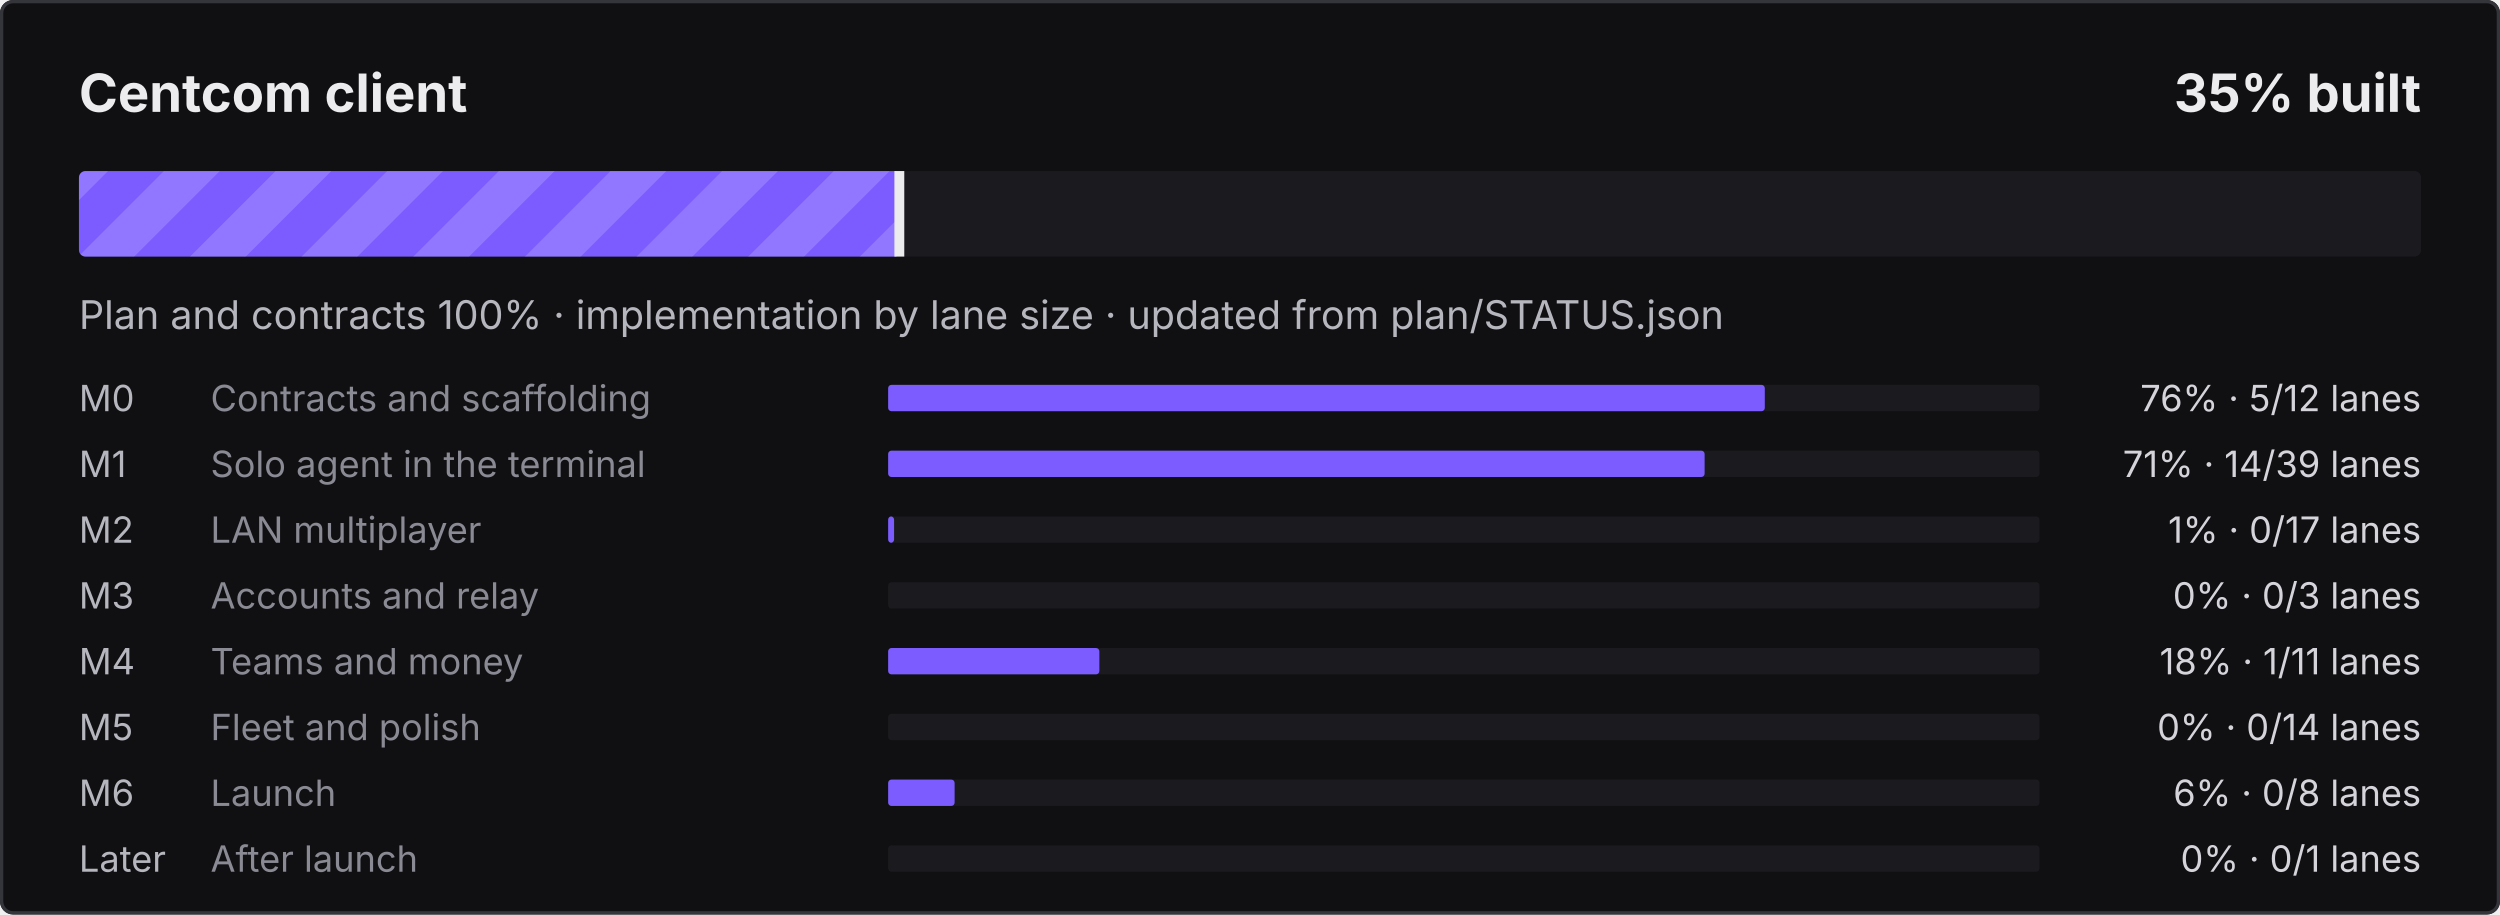
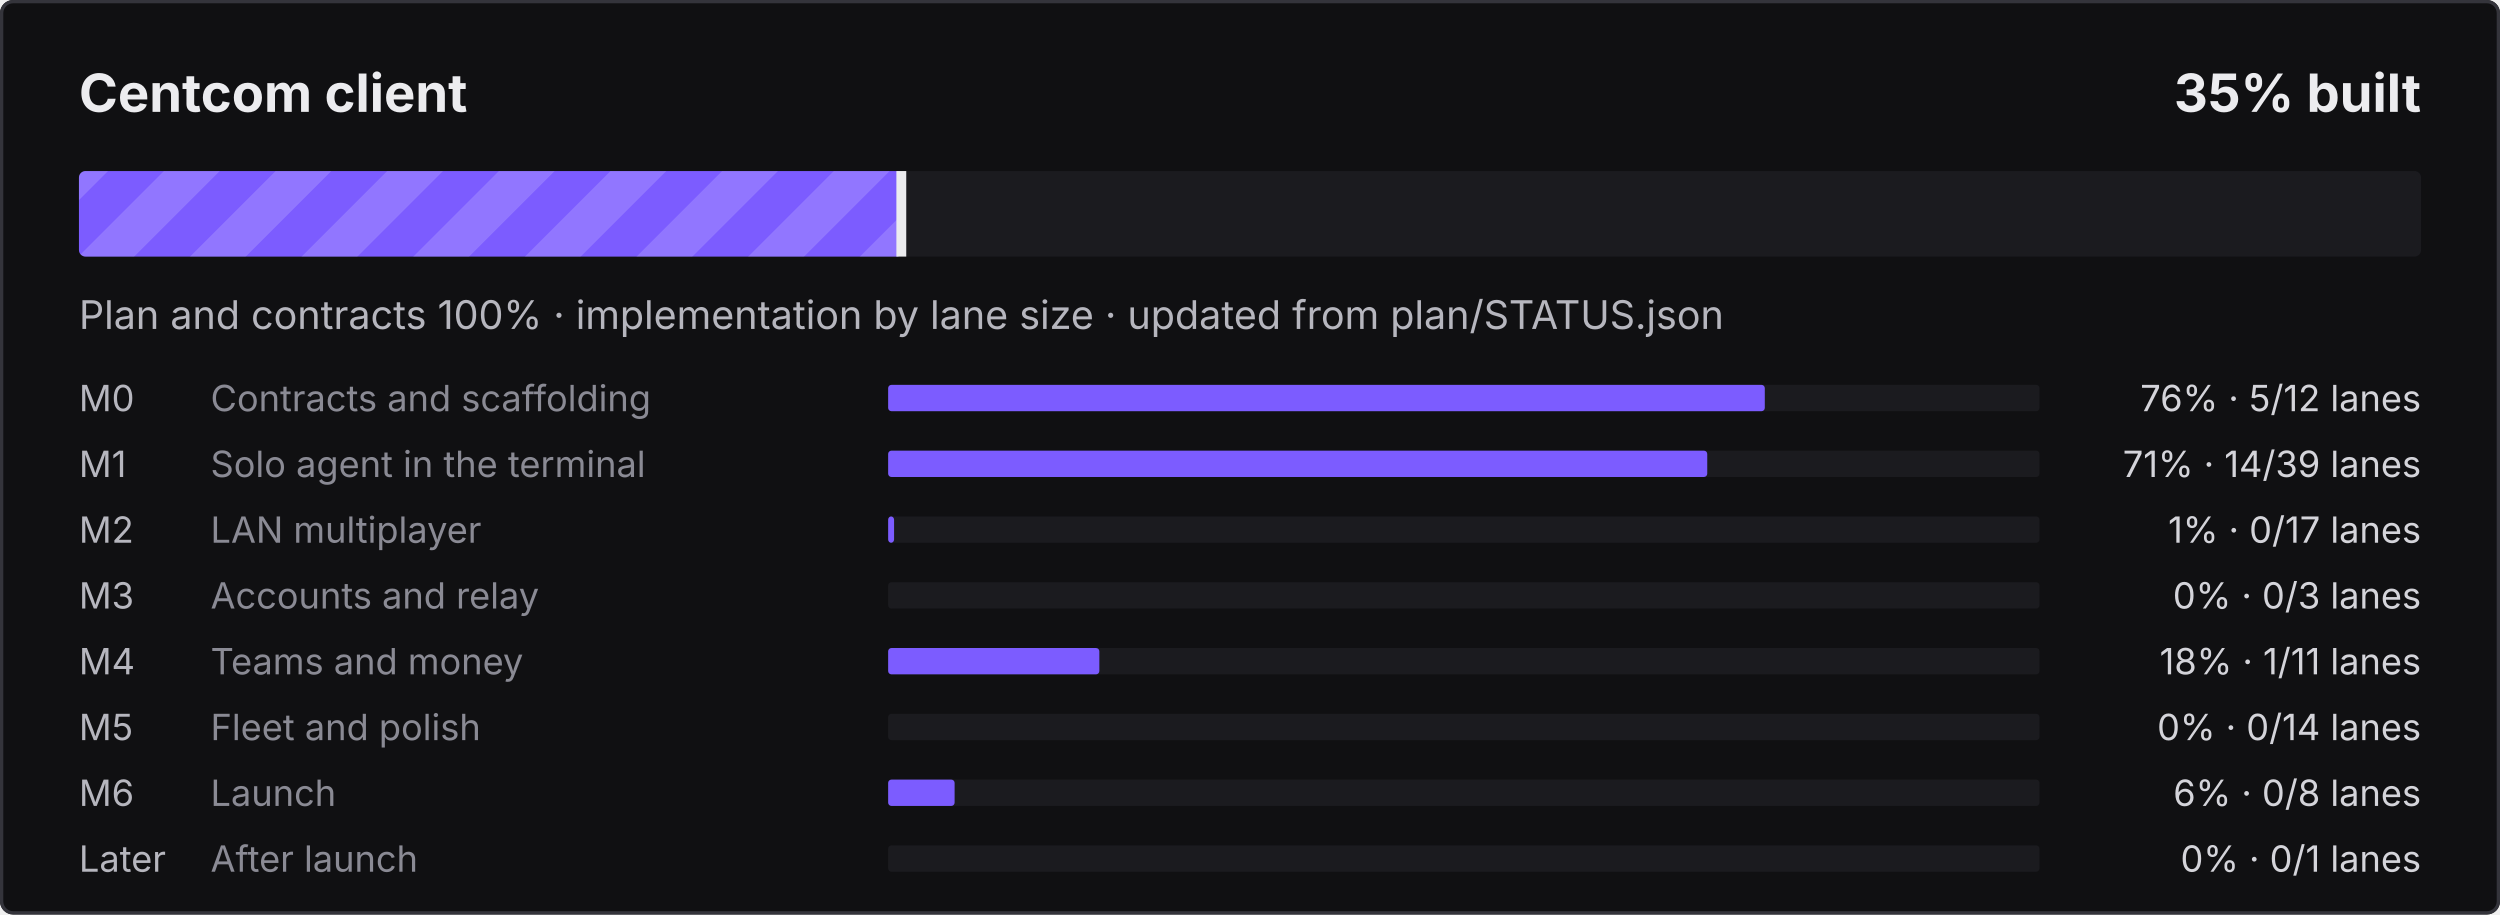
<svg xmlns="http://www.w3.org/2000/svg" width="760" height="278" viewBox="0 0 760 278" role="img" aria-label="Centcom client: 35% built">
  <defs>
    <pattern id="s" width="24" height="24" patternUnits="userSpaceOnUse" patternTransform="rotate(45)">
      <rect width="12" height="24" fill="#fff" fill-opacity=".16" />
    </pattern>
    <clipPath id="c">
      <rect x="24" y="52" width="712" height="26" rx="2" />
    </clipPath>
  </defs>
  <style>@keyframes mv{to{transform:translateX(24px)}}
.st{animation:mv .9s linear infinite}text{font-family:ui-sans-serif,system-ui,-apple-system,"Segoe UI",sans-serif}
@media (prefers-reduced-motion:reduce){.st{animation:none}}</style>
  <rect width="760" height="278" rx="4" fill="#101012" />
  <rect x=".5" y=".5" width="759" height="277" rx="3.5" fill="none" stroke="#34343B" />
  <text x="24" y="34" fill="#ECECEF" font-size="16" font-weight="700">Centcom client</text>
  <text x="736" y="34" fill="#ECECEF" font-size="16" font-weight="700" text-anchor="end">35% built</text>
  <rect x="24" y="52" width="712" height="26" rx="2" fill="#1B1B1F" />
  <clipPath id="cf">
-     <rect x="24" y="52" width="249.9" height="26" rx="2" />
+     <rect x="24" y="52" width="250.5" height="26" rx="2" />
  </clipPath>
  <g clip-path="url(#cf)">
-     <rect x="24" y="52" width="249.9" height="26" fill="#7C5CFF" />
-     <rect x="0" y="52" width="297.9" height="26" fill="url(#s)" class="st" />
+     <rect x="24" y="52" width="250.5" height="26" fill="#7C5CFF" />
+     <rect x="0" y="52" width="298.5" height="26" fill="url(#s)" class="st" />
  </g>
-   <rect x="271.9" y="52" width="3" height="26" fill="#ECECEF" />
+   <rect x="272.5" y="52" width="3" height="26" fill="#ECECEF" />
  <text x="24" y="100" fill="#B6B6BE" font-size="12">Plan and contracts 100% · implementation by lane size · updated from plan/STATUS.json</text>
  <text x="24" y="125" fill="#B6B6BE" font-size="11">M0</text>
  <text x="64" y="125" fill="#8A8A94" font-size="11">Contracts and scaffolding</text>
  <rect x="270" y="117" width="350" height="8" rx="1" fill="#1B1B1F" />
  <rect x="270" y="117" width="266.5" height="8" rx="1" fill="#7C5CFF" />
  <text x="736" y="125" fill="#D4D4DA" font-size="11" text-anchor="end">76% · 5/12 lanes</text>
  <text x="24" y="145" fill="#B6B6BE" font-size="11">M1</text>
  <text x="64" y="145" fill="#8A8A94" font-size="11">Solo agent in the terminal</text>
  <rect x="270" y="137" width="350" height="8" rx="1" fill="#1B1B1F" />
-   <rect x="270" y="137" width="248.2" height="8" rx="1" fill="#7C5CFF" />
+   <rect x="270" y="137" width="249.0" height="8" rx="1" fill="#7C5CFF" />
  <text x="736" y="145" fill="#D4D4DA" font-size="11" text-anchor="end">71% · 14/39 lanes</text>
  <text x="24" y="165" fill="#B6B6BE" font-size="11">M2</text>
  <text x="64" y="165" fill="#8A8A94" font-size="11">LAN multiplayer</text>
  <rect x="270" y="157" width="350" height="8" rx="1" fill="#1B1B1F" />
  <rect x="270" y="157" width="1.8" height="8" rx="1" fill="#7C5CFF" />
  <text x="736" y="165" fill="#D4D4DA" font-size="11" text-anchor="end">1% · 0/17 lanes</text>
  <text x="24" y="185" fill="#B6B6BE" font-size="11">M3</text>
  <text x="64" y="185" fill="#8A8A94" font-size="11">Accounts and relay</text>
  <rect x="270" y="177" width="350" height="8" rx="1" fill="#1B1B1F" />
  <text x="736" y="185" fill="#D4D4DA" font-size="11" text-anchor="end">0% · 0/3 lanes</text>
  <text x="24" y="205" fill="#B6B6BE" font-size="11">M4</text>
  <text x="64" y="205" fill="#8A8A94" font-size="11">Teams and money</text>
  <rect x="270" y="197" width="350" height="8" rx="1" fill="#1B1B1F" />
  <rect x="270" y="197" width="64.2" height="8" rx="1" fill="#7C5CFF" />
  <text x="736" y="205" fill="#D4D4DA" font-size="11" text-anchor="end">18% · 1/11 lanes</text>
  <text x="24" y="225" fill="#B6B6BE" font-size="11">M5</text>
  <text x="64" y="225" fill="#8A8A94" font-size="11">Fleet and polish</text>
  <rect x="270" y="217" width="350" height="8" rx="1" fill="#1B1B1F" />
  <text x="736" y="225" fill="#D4D4DA" font-size="11" text-anchor="end">0% · 0/14 lanes</text>
  <text x="24" y="245" fill="#B6B6BE" font-size="11">M6</text>
  <text x="64" y="245" fill="#8A8A94" font-size="11">Launch</text>
  <rect x="270" y="237" width="350" height="8" rx="1" fill="#1B1B1F" />
  <rect x="270" y="237" width="20.2" height="8" rx="1" fill="#7C5CFF" />
  <text x="736" y="245" fill="#D4D4DA" font-size="11" text-anchor="end">6% · 0/8 lanes</text>
  <text x="24" y="265" fill="#B6B6BE" font-size="11">Later</text>
  <text x="64" y="265" fill="#8A8A94" font-size="11">After launch</text>
  <rect x="270" y="257" width="350" height="8" rx="1" fill="#1B1B1F" />
  <text x="736" y="265" fill="#D4D4DA" font-size="11" text-anchor="end">0% · 0/1 lanes</text>
</svg>
